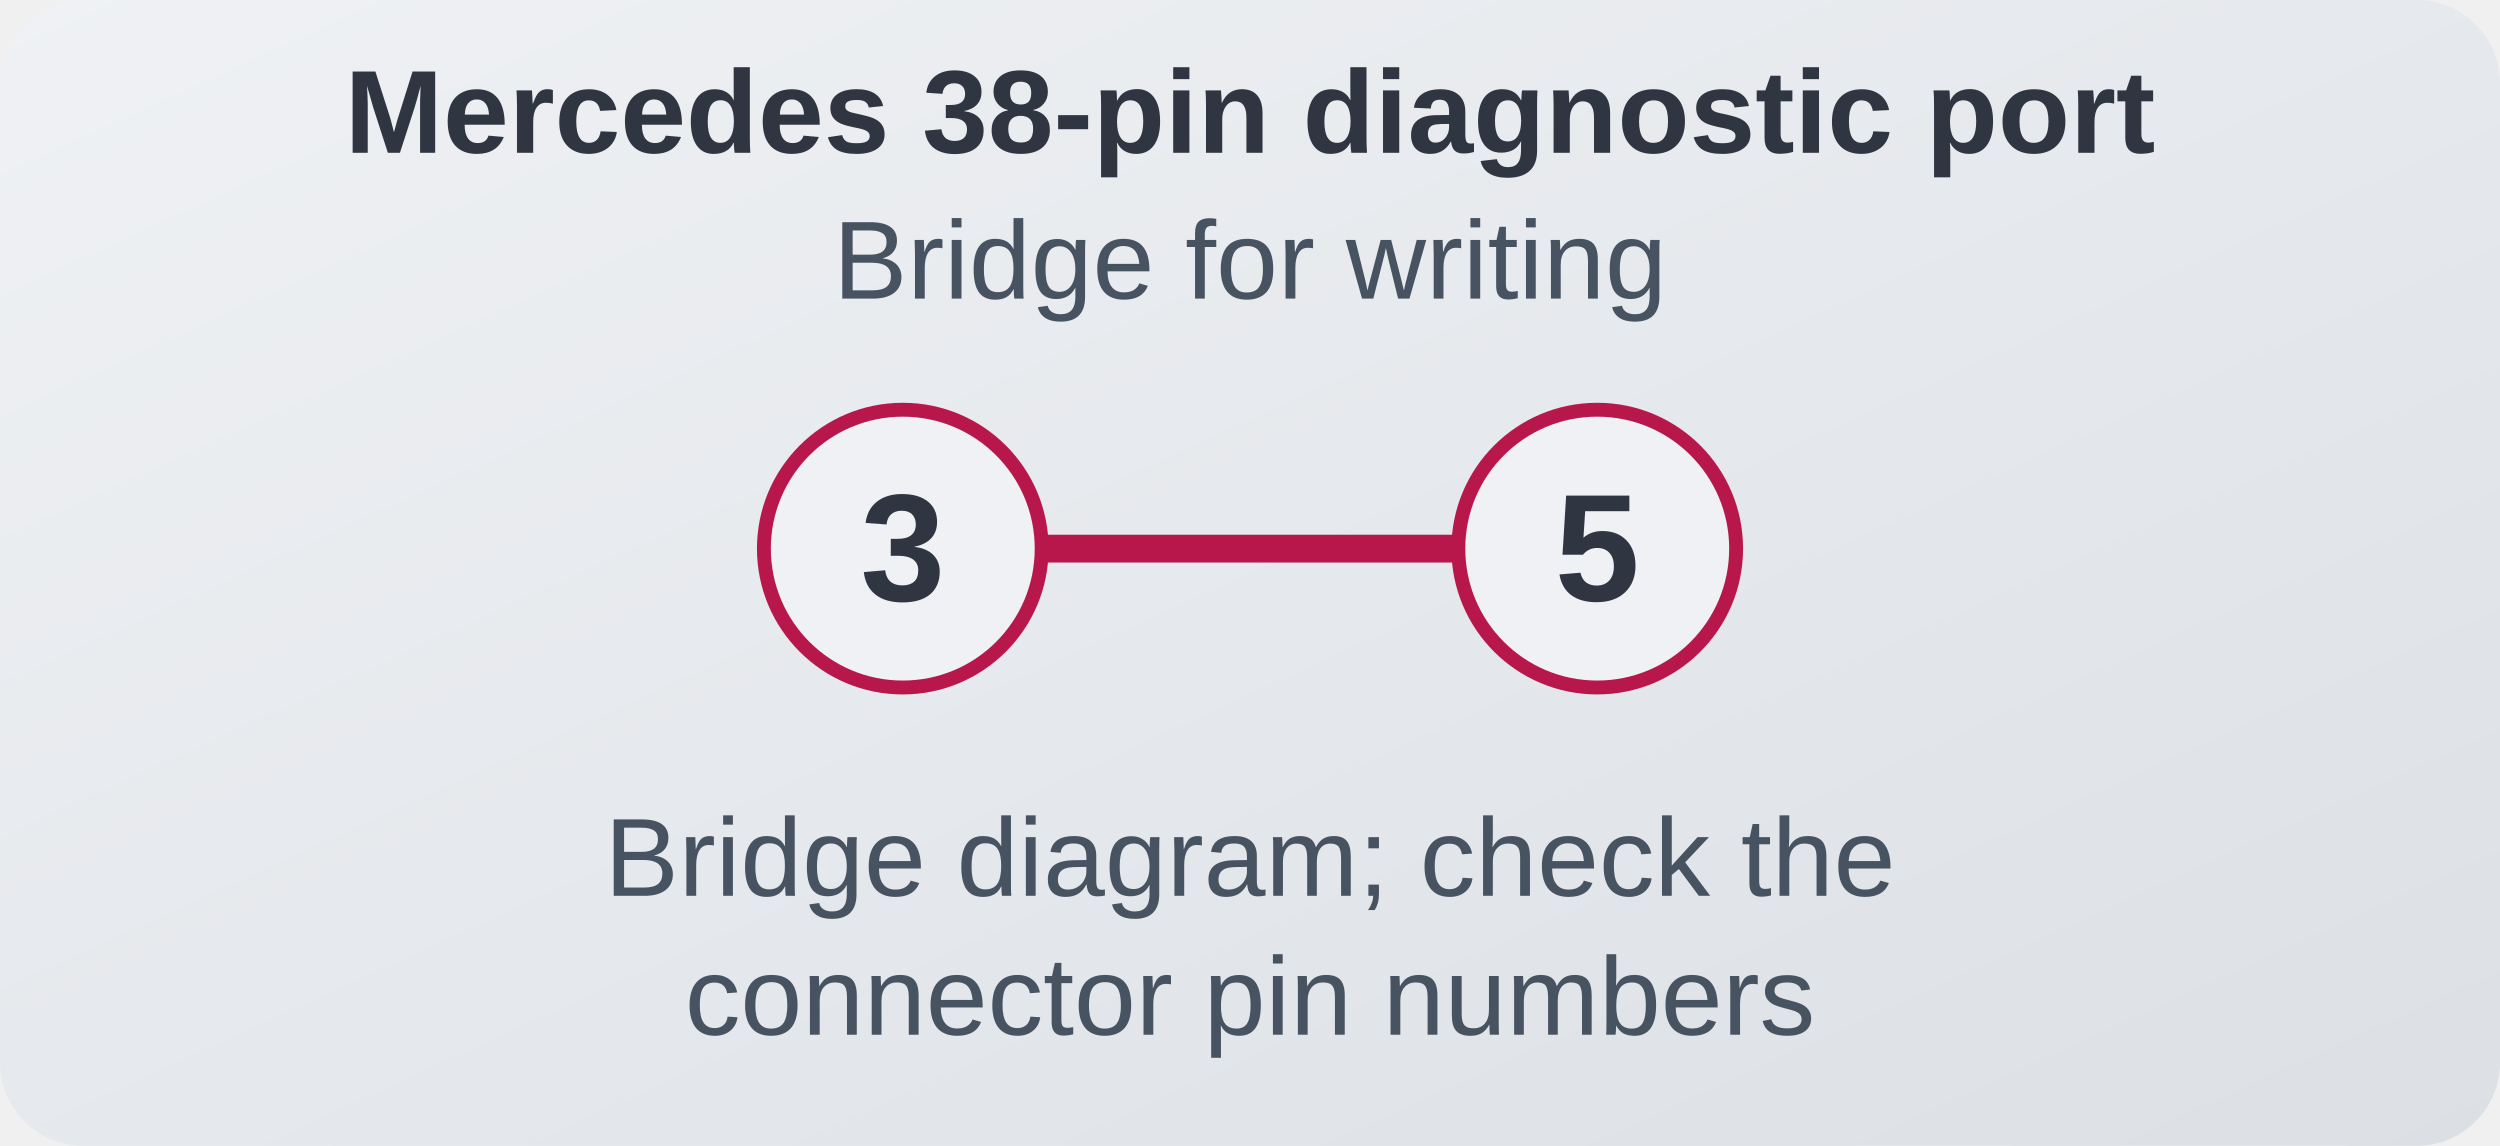
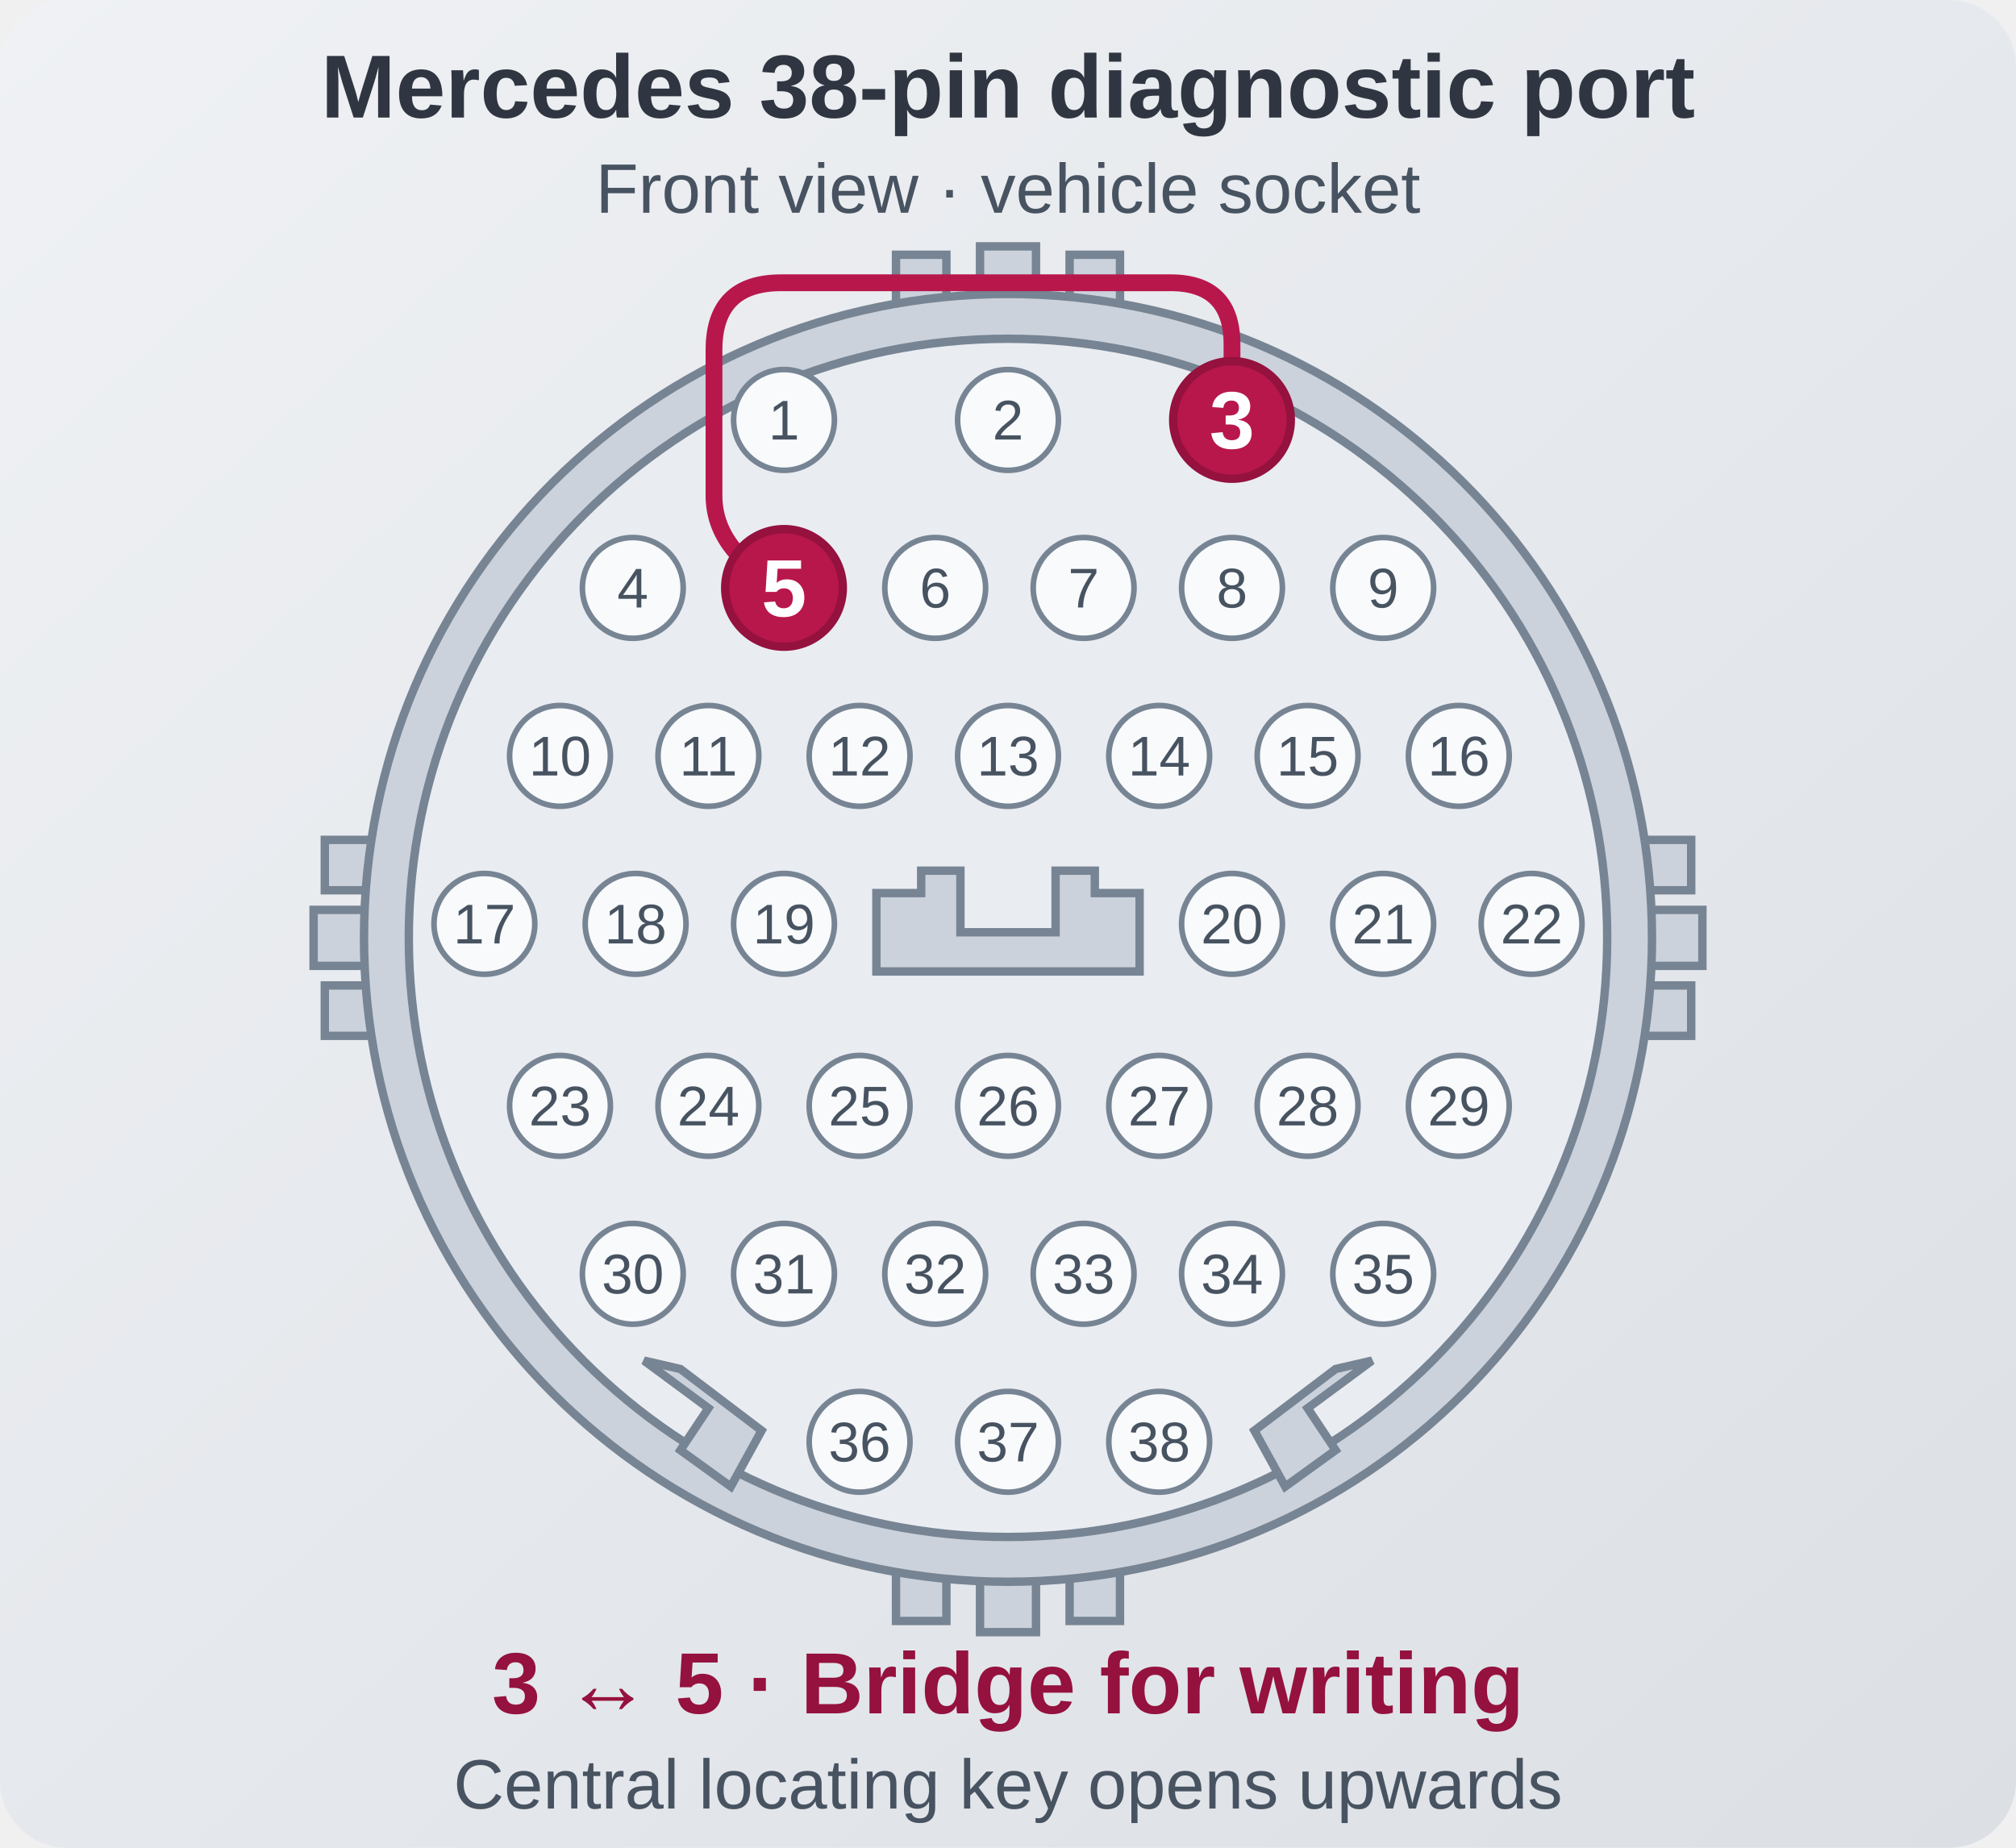
- <svg xmlns="http://www.w3.org/2000/svg" viewBox="0 0 720 330" role="img" aria-labelledby="title desc">
+ <svg xmlns="http://www.w3.org/2000/svg" viewBox="0 0 720 660" role="img" aria-labelledby="title desc">
  <defs>
    <linearGradient id="metal" x2="1" y2="1">
      <stop stop-color="#eff1f4" />
      <stop offset="1" stop-color="#dce0e5" />
    </linearGradient>
  </defs>
-   <rect width="720" height="330" rx="24" fill="url(#metal)" />
+   <rect width="720" height="660" rx="24" fill="url(#metal)" />
  <g font-family="Arial, sans-serif" text-anchor="middle">
-     <text x="360" y="44" font-size="34" font-weight="700" fill="#303641">Mercedes 38-pin diagnostic port</text>
-     <text x="360" y="86" font-size="32" fill="#485361">Bridge for writing</text>
-     <path d="M300 158H420" stroke="#b8174c" stroke-width="8" stroke-linecap="round" />
-     <circle cx="260" cy="158" r="40" fill="#eff1f4" stroke="#b8174c" stroke-width="4" />
-     <circle cx="460" cy="158" r="40" fill="#eff1f4" stroke="#b8174c" stroke-width="4" />
-     <text x="260" y="173" font-size="44" font-weight="700" fill="#303641">3</text>
-     <text x="460" y="173" font-size="44" font-weight="700" fill="#303641">5</text>
-     <text x="360" y="258" font-size="32" fill="#485361">Bridge diagram; check the</text>
-     <text x="360" y="298" font-size="32" fill="#485361">connector pin numbers</text>
+     <text x="360" y="42" font-size="32" font-weight="700" fill="#303641">Mercedes 38-pin diagnostic port</text>
+     <text x="360" y="76" font-size="25" fill="#485361">Front view · vehicle socket</text>
+     <g fill="#cbd2dc" stroke="#778493" stroke-width="3">
+       <path d="M320 110V91H338V110M350 108V88H370V108M382 110V91H400V110 M320 558V579H338V558M350 560V583H370V560M382 558V579H400V558 M139 300H116V318H139M135 325H112V345H135M139 352H116V370H139 M581 300H604V318H581M585 325H608V345H585M581 352H604V370H581" />
+       <circle cx="360" cy="335" r="230" />
+       <circle cx="360" cy="335" r="214" fill="#e9edf2" />
+       <path d="M230 486L253 503L243 518L261 531L272 511L243 489Z M490 486L467 503L477 518L459 531L448 511L477 489Z" />
+       <path d="M313 347V319H329V311H343V333H377V311H391V319H407V347Z" />
+     </g>
+     <path d="M440 150V123Q440 101 418 101H279Q255 101 255 125V177Q255 197 280 210" fill="none" stroke="#b8174c" stroke-width="6" stroke-linecap="round" stroke-linejoin="round" />
+     <g id="pin-1">
+       <circle cx="280" cy="150" r="18" fill="#f8fafc" stroke="#778493" stroke-width="2" />
+       <text x="280" y="150" dy=".35em" fill="#485361" font-size="20" font-weight="400">1</text>
+     </g>
+     <g id="pin-2">
+       <circle cx="360" cy="150" r="18" fill="#f8fafc" stroke="#778493" stroke-width="2" />
+       <text x="360" y="150" dy=".35em" fill="#485361" font-size="20" font-weight="400">2</text>
+     </g>
+     <g id="pin-3">
+       <circle cx="440" cy="150" r="21" fill="#b8174c" stroke="#95113e" stroke-width="3" />
+       <text x="440" y="150" dy=".35em" fill="#fff" font-size="29" font-weight="700">3</text>
+     </g>
+     <g id="pin-4">
+       <circle cx="226" cy="210" r="18" fill="#f8fafc" stroke="#778493" stroke-width="2" />
+       <text x="226" y="210" dy=".35em" fill="#485361" font-size="20" font-weight="400">4</text>
+     </g>
+     <g id="pin-5">
+       <circle cx="280" cy="210" r="21" fill="#b8174c" stroke="#95113e" stroke-width="3" />
+       <text x="280" y="210" dy=".35em" fill="#fff" font-size="29" font-weight="700">5</text>
+     </g>
+     <g id="pin-6">
+       <circle cx="334" cy="210" r="18" fill="#f8fafc" stroke="#778493" stroke-width="2" />
+       <text x="334" y="210" dy=".35em" fill="#485361" font-size="20" font-weight="400">6</text>
+     </g>
+     <g id="pin-7">
+       <circle cx="387" cy="210" r="18" fill="#f8fafc" stroke="#778493" stroke-width="2" />
+       <text x="387" y="210" dy=".35em" fill="#485361" font-size="20" font-weight="400">7</text>
+     </g>
+     <g id="pin-8">
+       <circle cx="440" cy="210" r="18" fill="#f8fafc" stroke="#778493" stroke-width="2" />
+       <text x="440" y="210" dy=".35em" fill="#485361" font-size="20" font-weight="400">8</text>
+     </g>
+     <g id="pin-9">
+       <circle cx="494" cy="210" r="18" fill="#f8fafc" stroke="#778493" stroke-width="2" />
+       <text x="494" y="210" dy=".35em" fill="#485361" font-size="20" font-weight="400">9</text>
+     </g>
+     <g id="pin-10">
+       <circle cx="200" cy="270" r="18" fill="#f8fafc" stroke="#778493" stroke-width="2" />
+       <text x="200" y="270" dy=".35em" fill="#485361" font-size="20" font-weight="400">10</text>
+     </g>
+     <g id="pin-11">
+       <circle cx="253" cy="270" r="18" fill="#f8fafc" stroke="#778493" stroke-width="2" />
+       <text x="253" y="270" dy=".35em" fill="#485361" font-size="20" font-weight="400">11</text>
+     </g>
+     <g id="pin-12">
+       <circle cx="307" cy="270" r="18" fill="#f8fafc" stroke="#778493" stroke-width="2" />
+       <text x="307" y="270" dy=".35em" fill="#485361" font-size="20" font-weight="400">12</text>
+     </g>
+     <g id="pin-13">
+       <circle cx="360" cy="270" r="18" fill="#f8fafc" stroke="#778493" stroke-width="2" />
+       <text x="360" y="270" dy=".35em" fill="#485361" font-size="20" font-weight="400">13</text>
+     </g>
+     <g id="pin-14">
+       <circle cx="414" cy="270" r="18" fill="#f8fafc" stroke="#778493" stroke-width="2" />
+       <text x="414" y="270" dy=".35em" fill="#485361" font-size="20" font-weight="400">14</text>
+     </g>
+     <g id="pin-15">
+       <circle cx="467" cy="270" r="18" fill="#f8fafc" stroke="#778493" stroke-width="2" />
+       <text x="467" y="270" dy=".35em" fill="#485361" font-size="20" font-weight="400">15</text>
+     </g>
+     <g id="pin-16">
+       <circle cx="521" cy="270" r="18" fill="#f8fafc" stroke="#778493" stroke-width="2" />
+       <text x="521" y="270" dy=".35em" fill="#485361" font-size="20" font-weight="400">16</text>
+     </g>
+     <g id="pin-17">
+       <circle cx="173" cy="330" r="18" fill="#f8fafc" stroke="#778493" stroke-width="2" />
+       <text x="173" y="330" dy=".35em" fill="#485361" font-size="20" font-weight="400">17</text>
+     </g>
+     <g id="pin-18">
+       <circle cx="227" cy="330" r="18" fill="#f8fafc" stroke="#778493" stroke-width="2" />
+       <text x="227" y="330" dy=".35em" fill="#485361" font-size="20" font-weight="400">18</text>
+     </g>
+     <g id="pin-19">
+       <circle cx="280" cy="330" r="18" fill="#f8fafc" stroke="#778493" stroke-width="2" />
+       <text x="280" y="330" dy=".35em" fill="#485361" font-size="20" font-weight="400">19</text>
+     </g>
+     <g id="pin-20">
+       <circle cx="440" cy="330" r="18" fill="#f8fafc" stroke="#778493" stroke-width="2" />
+       <text x="440" y="330" dy=".35em" fill="#485361" font-size="20" font-weight="400">20</text>
+     </g>
+     <g id="pin-21">
+       <circle cx="494" cy="330" r="18" fill="#f8fafc" stroke="#778493" stroke-width="2" />
+       <text x="494" y="330" dy=".35em" fill="#485361" font-size="20" font-weight="400">21</text>
+     </g>
+     <g id="pin-22">
+       <circle cx="547" cy="330" r="18" fill="#f8fafc" stroke="#778493" stroke-width="2" />
+       <text x="547" y="330" dy=".35em" fill="#485361" font-size="20" font-weight="400">22</text>
+     </g>
+     <g id="pin-23">
+       <circle cx="200" cy="395" r="18" fill="#f8fafc" stroke="#778493" stroke-width="2" />
+       <text x="200" y="395" dy=".35em" fill="#485361" font-size="20" font-weight="400">23</text>
+     </g>
+     <g id="pin-24">
+       <circle cx="253" cy="395" r="18" fill="#f8fafc" stroke="#778493" stroke-width="2" />
+       <text x="253" y="395" dy=".35em" fill="#485361" font-size="20" font-weight="400">24</text>
+     </g>
+     <g id="pin-25">
+       <circle cx="307" cy="395" r="18" fill="#f8fafc" stroke="#778493" stroke-width="2" />
+       <text x="307" y="395" dy=".35em" fill="#485361" font-size="20" font-weight="400">25</text>
+     </g>
+     <g id="pin-26">
+       <circle cx="360" cy="395" r="18" fill="#f8fafc" stroke="#778493" stroke-width="2" />
+       <text x="360" y="395" dy=".35em" fill="#485361" font-size="20" font-weight="400">26</text>
+     </g>
+     <g id="pin-27">
+       <circle cx="414" cy="395" r="18" fill="#f8fafc" stroke="#778493" stroke-width="2" />
+       <text x="414" y="395" dy=".35em" fill="#485361" font-size="20" font-weight="400">27</text>
+     </g>
+     <g id="pin-28">
+       <circle cx="467" cy="395" r="18" fill="#f8fafc" stroke="#778493" stroke-width="2" />
+       <text x="467" y="395" dy=".35em" fill="#485361" font-size="20" font-weight="400">28</text>
+     </g>
+     <g id="pin-29">
+       <circle cx="521" cy="395" r="18" fill="#f8fafc" stroke="#778493" stroke-width="2" />
+       <text x="521" y="395" dy=".35em" fill="#485361" font-size="20" font-weight="400">29</text>
+     </g>
+     <g id="pin-30">
+       <circle cx="226" cy="455" r="18" fill="#f8fafc" stroke="#778493" stroke-width="2" />
+       <text x="226" y="455" dy=".35em" fill="#485361" font-size="20" font-weight="400">30</text>
+     </g>
+     <g id="pin-31">
+       <circle cx="280" cy="455" r="18" fill="#f8fafc" stroke="#778493" stroke-width="2" />
+       <text x="280" y="455" dy=".35em" fill="#485361" font-size="20" font-weight="400">31</text>
+     </g>
+     <g id="pin-32">
+       <circle cx="334" cy="455" r="18" fill="#f8fafc" stroke="#778493" stroke-width="2" />
+       <text x="334" y="455" dy=".35em" fill="#485361" font-size="20" font-weight="400">32</text>
+     </g>
+     <g id="pin-33">
+       <circle cx="387" cy="455" r="18" fill="#f8fafc" stroke="#778493" stroke-width="2" />
+       <text x="387" y="455" dy=".35em" fill="#485361" font-size="20" font-weight="400">33</text>
+     </g>
+     <g id="pin-34">
+       <circle cx="440" cy="455" r="18" fill="#f8fafc" stroke="#778493" stroke-width="2" />
+       <text x="440" y="455" dy=".35em" fill="#485361" font-size="20" font-weight="400">34</text>
+     </g>
+     <g id="pin-35">
+       <circle cx="494" cy="455" r="18" fill="#f8fafc" stroke="#778493" stroke-width="2" />
+       <text x="494" y="455" dy=".35em" fill="#485361" font-size="20" font-weight="400">35</text>
+     </g>
+     <g id="pin-36">
+       <circle cx="307" cy="515" r="18" fill="#f8fafc" stroke="#778493" stroke-width="2" />
+       <text x="307" y="515" dy=".35em" fill="#485361" font-size="20" font-weight="400">36</text>
+     </g>
+     <g id="pin-37">
+       <circle cx="360" cy="515" r="18" fill="#f8fafc" stroke="#778493" stroke-width="2" />
+       <text x="360" y="515" dy=".35em" fill="#485361" font-size="20" font-weight="400">37</text>
+     </g>
+     <g id="pin-38">
+       <circle cx="414" cy="515" r="18" fill="#f8fafc" stroke="#778493" stroke-width="2" />
+       <text x="414" y="515" dy=".35em" fill="#485361" font-size="20" font-weight="400">38</text>
+     </g>
+     <text x="360" y="612" font-size="31" font-weight="700" fill="#95113e">3 ↔ 5 · Bridge for writing</text>
+     <text x="360" y="646" font-size="25" fill="#485361">Central locating key opens upwards</text>
  </g>
</svg>
